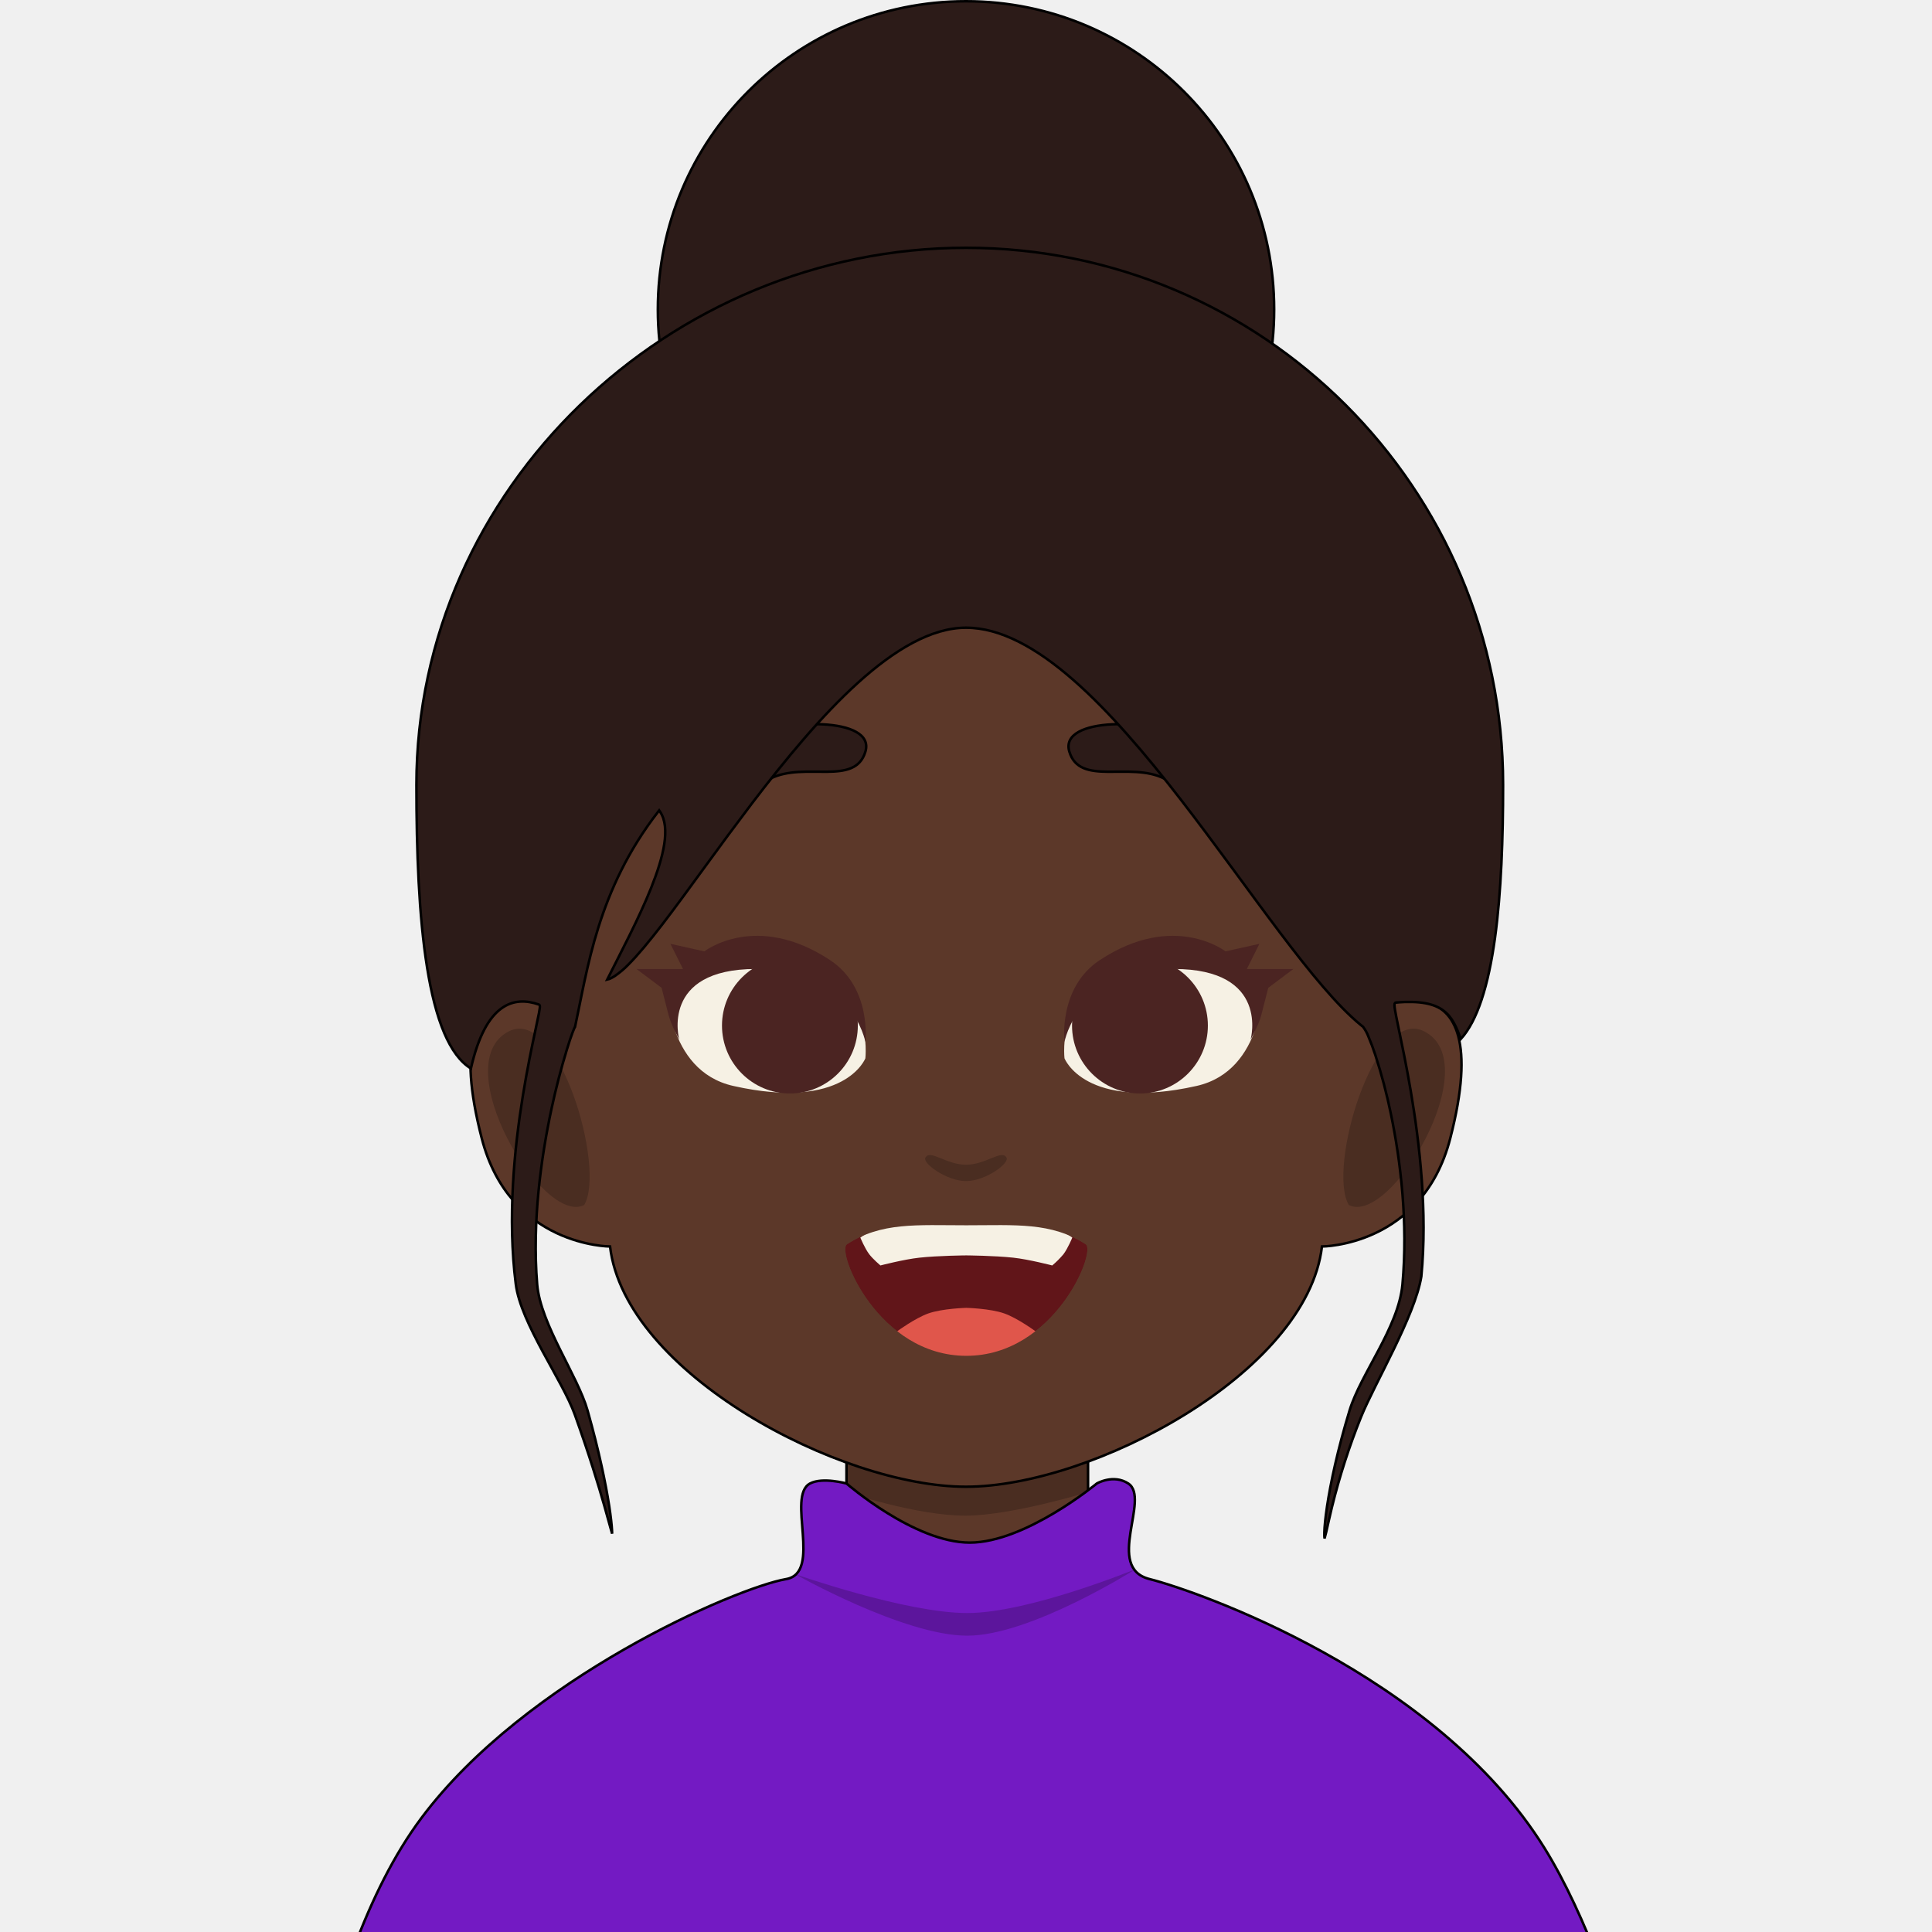
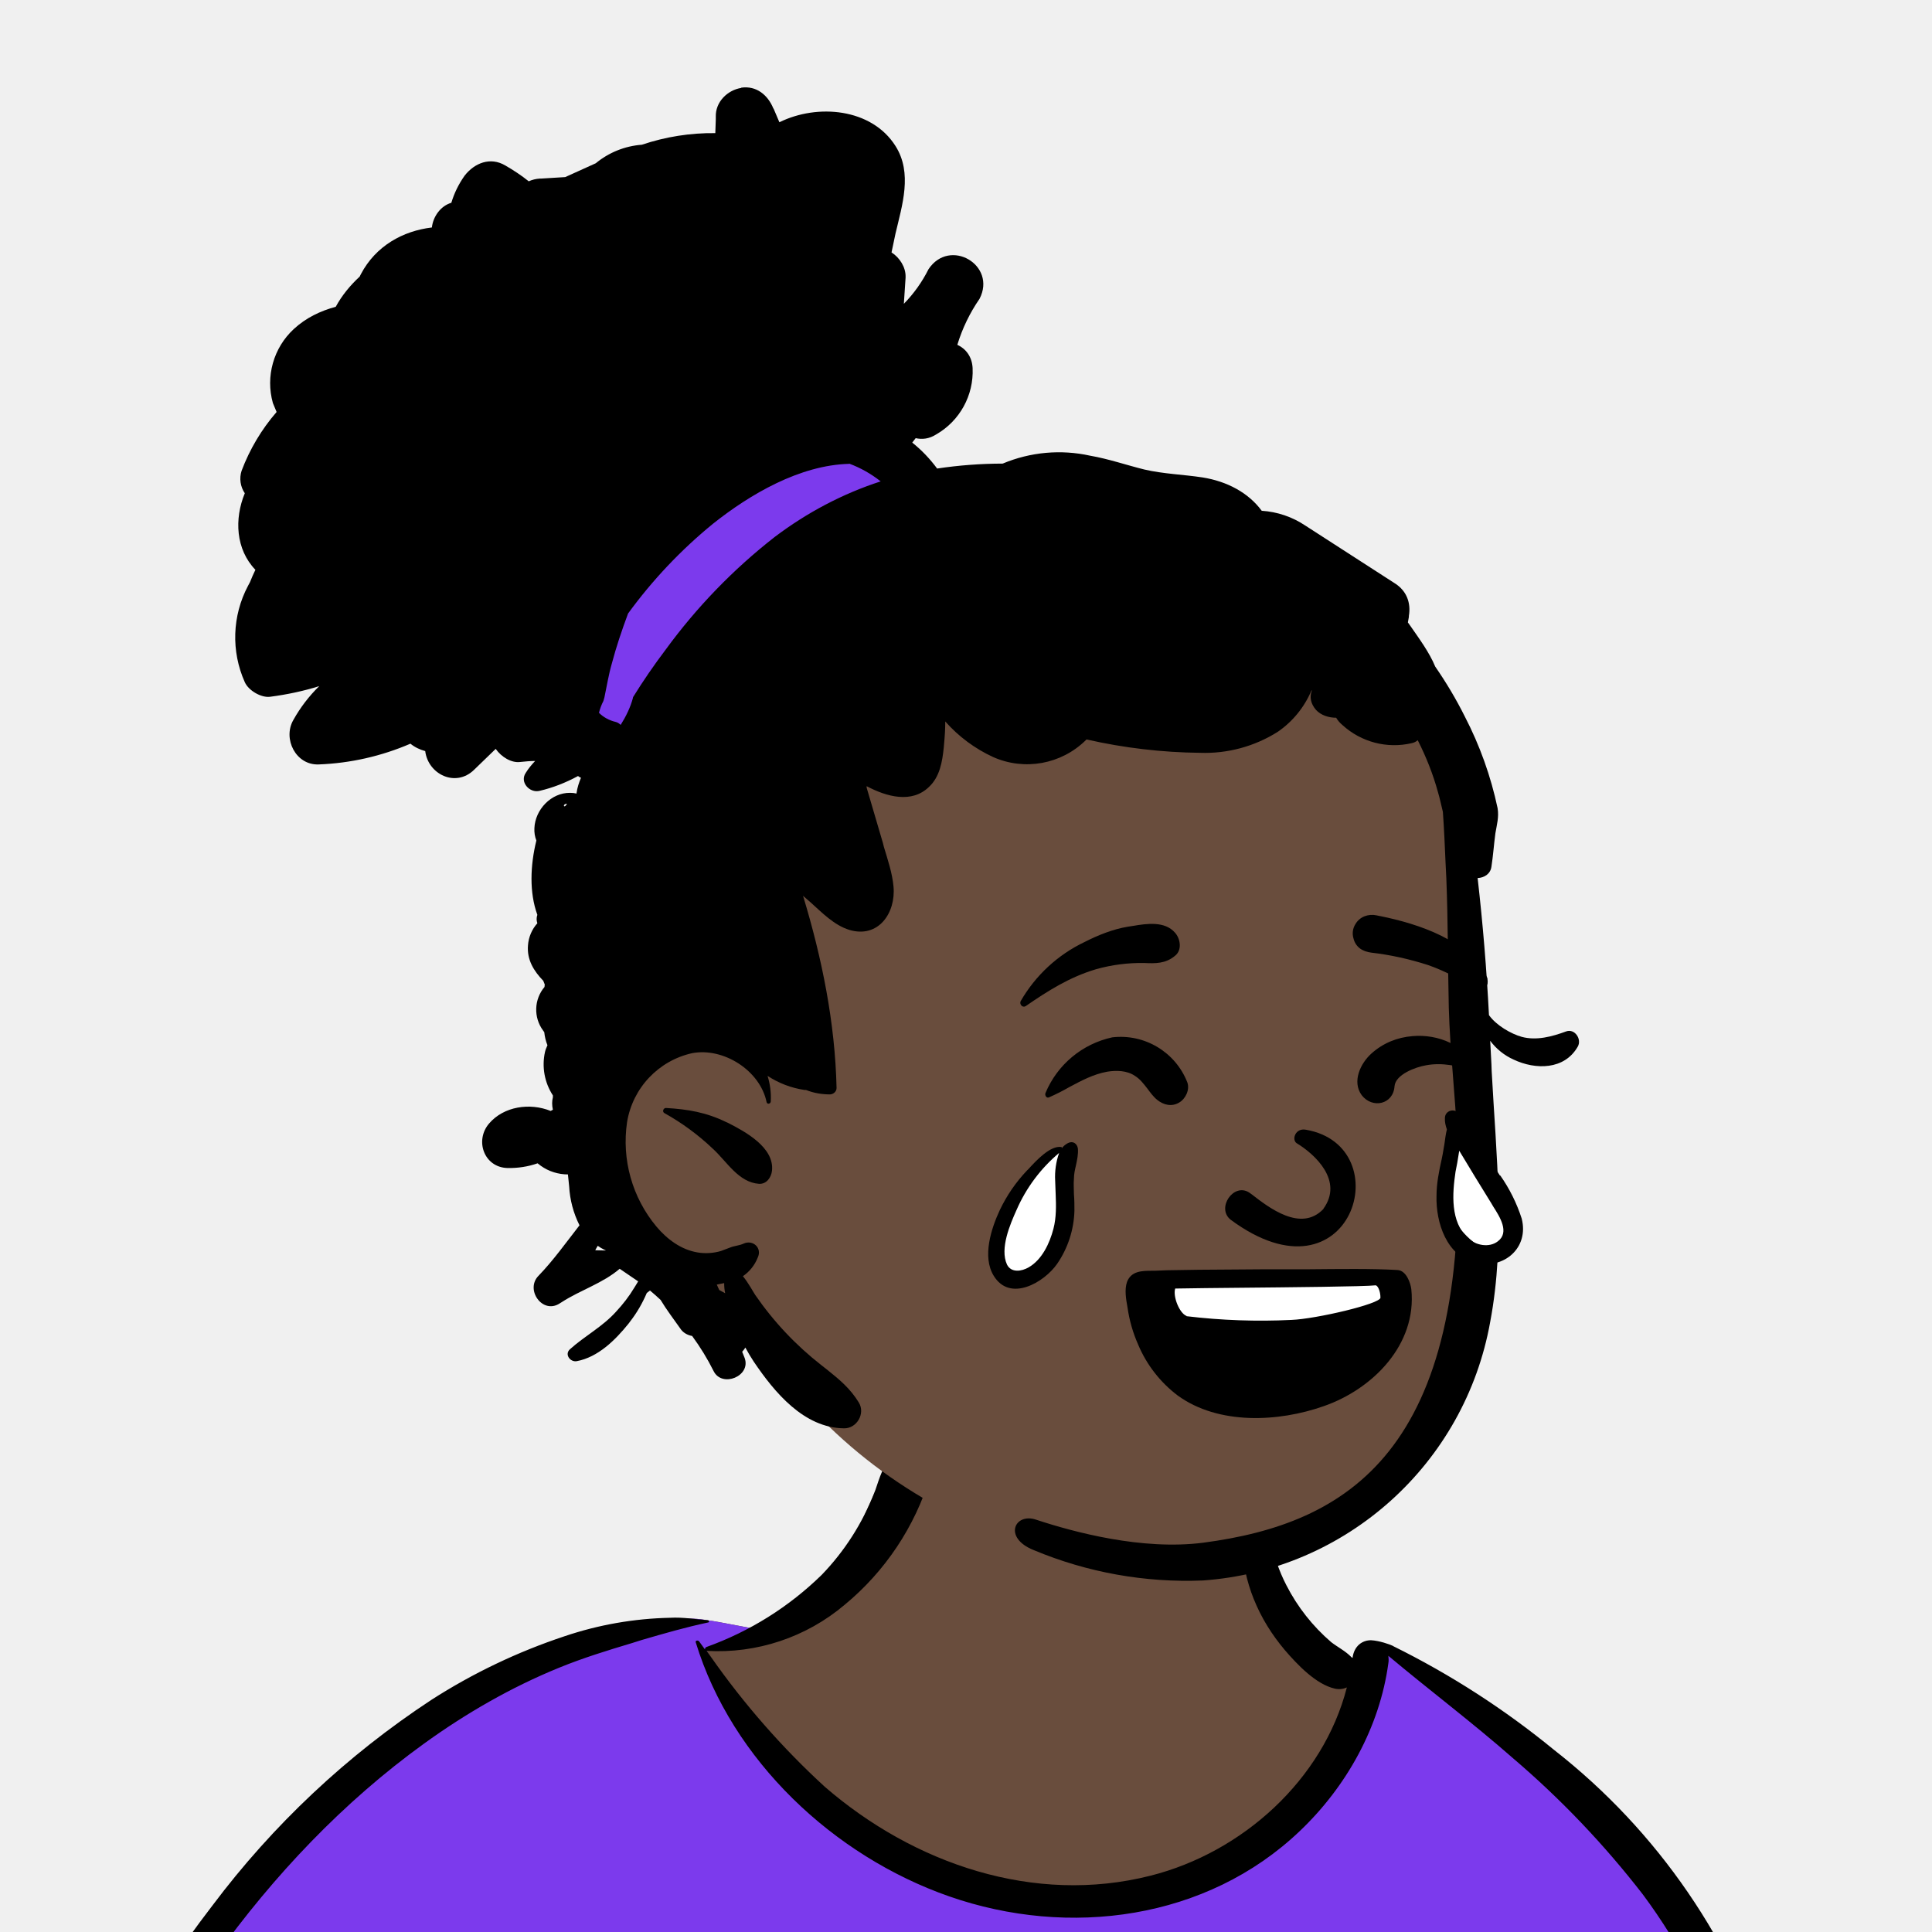
- <svg xmlns="http://www.w3.org/2000/svg" viewBox="0 0 768 768" fill="none" shape-rendering="auto">
+ <svg xmlns="http://www.w3.org/2000/svg" viewBox="0 0 704 704" fill="none" shape-rendering="auto">
  <mask id="viewboxMask">
-     <rect width="768" height="768" rx="0" ry="0" x="0" y="0" fill="#fff" />
+     <rect width="704" height="704" rx="0" ry="0" x="0" y="0" fill="#fff" />
  </mask>
  <g mask="url(#viewboxMask)">
-     <g transform="translate(0 10)" />
-     <path d="M432.5 556.5v69.45l.4.07c120.31 22.8 211.36 128.92 211.6 256.48h-520c.24-127.56 91.29-233.7 211.6-256.48l.4-.07V556.5z" fill="#5c3829" stroke="black" />
-     <path d="M336 556h97v37s-30.58 9.4-49 9.5c-19.59.1-48-9.5-48-9.5z" fill="black" fill-opacity="0.2" />
-     <path d="M191.5 452.5c-20-77.5 33.5-50 33.5-50C189.18 286.68 217 140 384 140s194.82 146.68 159 262.5c0 0 53.5-27.5 33.5 50-11.1 43-51 43-51 43C519.57 545.9 434 591 384 591s-135.57-45.1-141.5-95.5c0 0-39.9 0-51-43Z" fill="#5c3829" stroke="black" />
-     <path d="M202.22 410c19.81-10.14 38.7 54.5 30 69-16.5 8.5-55-56.21-30-69m363.96 0c-19.82-10.14-38.7 54.5-30 69 16.5 8.5 55-56.21 30-69M384 469.5c-7.81 0-18-7.5-16-9.5 2-3 8.19 3 16 3s14-6 16-3c1.81 2.17-8.19 9.5-16 9.5" fill="black" fill-opacity="0.2" />
-     <path d="M167.5 722.71c-43.73 58.54-52.5 169.5-52.5 169.5h553s-21.02-104.28-54-157.5c-43.09-69.52-139-102.5-157-107s.49-32.12-8.5-38c-5.88-3.85-12.5 0-12.5 0s-28.43 23.5-50.5 23.5c-22.06 0-49-23.5-49-23.5s-9.5-2.64-14.5 0c-9.5 5 5 35.5-9.5 38-19.79 3.41-103.5 39.43-145 95Z" fill="#731ac3" stroke="black" />
-     <path d="M384.5 641.21c-24.5 0-68.5-15.5-68.5-15.5s43.23 24.5 68.5 24.5 67-26.5 67-26.5-42.5 17.5-67 17.5" fill="black" fill-opacity="0.2" />
-     <mask id="mouthLaugh-a" style="mask-type:alpha" maskUnits="userSpaceOnUse" x="336" y="487" width="97" height="52">
-       <path d="M384.13 487.07c19.7 0 33.7-1.33 47.46 7.54 4.36 2.81-12.42 44.35-47.46 44.35s-51.81-41.54-47.45-44.35c13.75-8.87 27.75-7.54 47.45-7.54" fill="#611519" />
-     </mask>
-     <g mask="url(#mouthLaugh-a)">
-       <path d="M384.13 487.07c19.7 0 33.7-1.33 47.46 7.54 4.36 2.81-12.42 44.35-47.46 44.35s-51.81-41.54-47.45-44.35c13.75-8.87 27.75-7.54 47.45-7.54" fill="#611519" />
-       <path d="M384.13 485.3c.04 0 18.64 0 29.27 1.33 7 .87 12.86 5.32 12.86 5.32s-1.76 4.31-3.54 6.65a37 37 0 0 1-4.44 4.44s-9.37-2.44-15.52-3.1c-7.4-.8-18.6-.9-18.63-.9 0 0-11.22.09-18.62.9-6.14.66-15.5 3.09-15.53 3.1 0 0-2.95-2.5-4.43-4.44-1.79-2.34-3.55-6.64-3.55-6.65.02-.01 5.87-4.45 12.86-5.32 10.64-1.33 29.27-1.33 29.27-1.33" fill="#F6F1E4" />
-       <path d="M384.13 519.89c.03 0 9.48.24 15.08 2.22 5.27 1.85 12.42 7.1 12.42 7.1s-5.96 6.92-11.09 9.3c-5.85 2.73-16.38 2.23-16.4 2.22 0 0-10.56.52-16.42-2.21-5.12-2.39-11.07-9.3-11.09-9.32.02-.01 7.16-5.24 12.42-7.1 5.62-1.97 15.08-2.21 15.08-2.21" fill="#E0564B" />
+     <g transform="translate(0 28.16)">
+       <g transform="translate(35.2 35.2) scale(0.9)">
+         <g fill-rule="evenodd" clip-rule="evenodd">
+           <path d="M705.3 1074a2351.1 2351.1 0 0 1-15.6-101c-1-7.7-2.5-16.4 2.7-22 7.3-8 14-14.8 14.8-26.2.8-10.7-2.8-22.4-5-32.8a809.4 809.4 0 0 0-17.3-64.7c-6.6-21.7-13.9-43.2-21.3-64.6-6.9-20-13.5-40.3-22.5-59.5-17-36.5-46-63.5-81.6-81.6-9-4.5-27-20.5-36.3-24-8.5-3.4-8.5 6.3-16.9 2.6-6.7-2.9-13-6.7-16.7-13.2-4-7-14.3-16.9-15.9-25-3.3-17.4.3-32.2-12-45.3a90 90 0 0 0-41.1-23.8c-33.7-9.3-78.5-2.8-98.8 28.5-9.7 14.9-13 33-26.2 45.1-11.4 10.7-8.8 18-23.6 23.4-.9.3-23.6-4.5-24.4-4.2-16.2-3.5-31.7 6.2-46.5 11.8a325.4 325.4 0 0 0-63 32.3 399.2 399.2 0 0 0-102.3 98.5 482.5 482.5 0 0 0-76.4 161c-1.7 6.4-3.5 13-1.5 19.4 1.7 5.3 5.4 9.2 9.8 12.4 6 4.3 18 7 17.7 15.7-.1 6.6-2.4 13.5-3.5 20-1.3 7.7-2.3 15.5-3.4 23.2-4.8 35.4-8.6 71-10.3 106.6a920 920 0 0 0-.5 106c.1 2.3.8 4.5 2 6.2-1 .4-1.2 2.4.1 2.7l2.7.5a12 12 0 0 0 7 2.4l5.5.2c19.3 4 38.6 7.9 58.1 10.8 23.8 3.5 47.6 6.3 71.5 8.7 49.2 4.8 98 3.2 147.1.6a1877 1877 0 0 1 147.4-2c49.2 1.4 98.4 3.5 147.6 4.4 55 1 110-.5 164.8-5 7.5-.5 12.2-6.5 10.7-14-8.9-44.7-19-89.1-27-134Z" fill="#694d3d" />
+           <path d="m201 597.5 1.2-.4c14.5-5.7 29.6-14.8 45.4-11.4.5-.2 10.8 1.9 17.9 3.2l-6.7 7L247 598c40.7 67.1 88.8 100.7 144.3 100.7 55.5 0 97.7-33.6 126.4-100.7l4-1c.4 0 1 .2 1.5.4 9.3 3.6 27.4 19.6 36.3 24.1 35.6 18 64.5 45 81.6 81.6 8.7 18.6 15.2 38 21.8 57.5l.7 2c7.4 21.4 14.7 43 21.3 64.6 6.3 20.4 12 41 16.6 61.8l.7 2.9c2.2 10.4 5.8 22 5 32.8a29 29 0 0 1-3 10.7l-80.4 29 38.4 261.3c-35.1 1.5-70.3 2-105.5 1.3-49.2-.9-98.4-3-147.6-4.3-47.7-1.2-95.3-.7-143 1.7l-12 .6a946.3 946.3 0 0 1-139.5-1l-3.1-.3v-38.3l16.3-212.9-83-15.6-81.3-39.5a21.7 21.7 0 0 1-5.6-8.8c-1.9-6-.5-12 1-18l.5-1.3a492.8 492.8 0 0 1 76.4-161A399.3 399.3 0 0 1 138 629.7c19.8-13 40.9-23.9 63-32.3Z" fill="#7c3aed" />
+           <path d="M232.2 584.6c5.1-.3 10.3.6 15.4 1 .4.1.6.8 0 .9-9 1.9-18 4.5-26.9 7.1l-3.8 1.2c-10 3-19.8 6-29.6 10-19.4 7.9-37.8 18.5-54.8 30.8C67.2 682.8 20 754.3-9.9 828.3a526 526 0 0 0-24.3 77c-.4 1.6-2 5.4-1 7 .7 1.3 3.6 2.1 5 2.9l4.5 2.3 25.2 12.9 2.3 1.1c38 18.6 78.4 34.4 121 35.5l.4-3.7a342 342 0 0 1 9.9-60c.3-1 1.6-.6 1.7.3 3 23.1 2 46.4 1 69.7-1.8 41-4.3 82.2-6.5 123.3-1.2 20.6-2.6 41-3.9 61.7-1.3 20.5-1.7 41.6-4.7 62-.6 4.6-6 7-10 6.6-4.4-.5-7.9-4.5-8-9 0-11.9 1.5-24 2.4-35.8l2.5-33.8c3.1-41.1 6.8-82.2 10.2-123.3a4771 4771 0 0 1 3.8-43.7C76.4 979.8 34.2 963-6.1 943.5c-.6 13.2-2 26.5-3.4 39.6-3.8 36.8-7.1 73.6-9.6 110.5a2254.2 2254.2 0 0 0-4.2 92.7l-.2 7c0 4.4-.5 8.5-4.3 11.7-3.7 3.3-8.9 3.5-12.6 0-5-4.6-4.2-10.9-4-17.1a1675.6 1675.6 0 0 1 1.8-47.2 1321 1321 0 0 1 10.5-109.5l2-14c3.5-26 7.5-52.7 15.5-77.9-3.1-1.5-6.2-3-9.3-4.7-5.5-2.7-11.2-5.4-16.6-8.4-4.2-2.5-7.9-5.8-9-10.8-1.4-5.5.6-11.5 2-16.9v-.4a502 502 0 0 1 26.6-80 523.2 523.2 0 0 1 67.8-117 353.8 353.8 0 0 1 88.7-83.3 239 239 0 0 1 53.8-25.7 142.6 142.6 0 0 1 42.8-7.5Zm90.1-66c6-6.5 18.1.2 15.2 8.8a108.2 108.2 0 0 1-34.7 52A79.4 79.4 0 0 1 247 598l1.7 2.4a321.1 321.1 0 0 0 46.1 52.6c36 31.2 84.8 48 132 36 37.1-9.4 69.8-38.8 79.4-76.2-1.3.6-3 .9-4.8.5-7.7-1.7-15.3-9.8-20.3-15.6-5.3-6.3-9.5-13-12.6-20.7-5.6-14-7.4-32.1.3-45.7 1-1.7 3-.7 3.3 1l.3 2.5c1.5 12.7 3.3 25 9.3 36.6a76 76 0 0 0 18.2 23.1c2.6 2 5.8 3.6 8.1 6l.5.4c.6-5 4.1-7.3 7.6-7.2 3.3.2 7.3 1.6 8.8 2.3l.1.1a341 341 0 0 1 65.1 42 259 259 0 0 1 88.4 129c7.5 25.3 11.8 51.4 16.3 77.4l2.8 16c4.2 23.9 8.9 48.4 18.4 70.7 2.5 5.7.6 11.1-5.5 13.4A1493 1493 0 0 1 688 953c3.7 16 6 32.5 8.7 48.5 6 34.1 13.2 68 19.4 102 3.2 17.5 6.1 35 9.3 52.3l4.7 25.2 2.4 13.6.1.7c.5 2.4 1 4.9.4 7.3-.8 2.7-2.9 4.6-4.8 6.6-1.6 1.6-3.8 1.6-5.7.7l-.7-.3c-3.4-1.6-6-3.2-7.3-7-.7-2.5-1-5.2-1.5-7.7a3535.6 3535.6 0 0 1-7.8-43.6l-1.6-9.1c-5.2-31.4-10.2-62.9-12.8-94.5-1-14-2.3-28.1-3.5-42.2l-.9-10.5c-1.1-13.3-2.5-27-2.7-40.5l-4.5 1.6L657 964c-5.5 2-12.5 6-18.4 5.2-2.9-.3-5-1.2-6.8-2.9 2 28.8 4.8 57.4 8.5 86a1965.7 1965.7 0 0 0 22 135c.6 3.2 1.4 6.4 1.9 9.6.5 3.7-.5 5.9-2.5 9-1.7 2.4-5 3.7-7.8 2-3.6-2.3-5.5-4.3-6.5-8.4-1-3.7-1.6-7.6-2.3-11.4a1654.2 1654.2 0 0 1-11.4-65.2c-7.8-52-12.7-104.4-15.2-156.8a1388 1388 0 0 1-1.4-77.8c0-13.3.5-26.6 1.4-39.9 1-13.4 3-26.5 4.8-39.8 0-.5.7-.5.7 0 .8 14.9 2.1 29.8 2.8 44.7.6 14.3.9 28.5 1.4 42.8.6 18.7 1.5 37.5 2.7 56.2a9.6 9.6 0 0 1 8.5-3.1c4.7-1 9.7-3.4 14.1-5l16.8-5.5 26.4-8.7a679 679 0 0 1-18-80.8l-2-12.3c-4-24.2-8.5-48.5-15.8-72a229.8 229.8 0 0 0-34.8-68.2 370.2 370.2 0 0 0-52.7-55.3C557 627 539.7 614 523 600c.1.9.2 2 0 3-3.5 25.9-17 50-35.8 67.9-37.7 36-93.6 43.4-142 26.5-46.7-16.3-88-55-102.6-102.8-.3-.8.8-1 1.3-.5l2.4 3.3c0-.4.2-.9.7-1a129 129 0 0 0 46.6-29.2 100.2 100.2 0 0 0 21.3-33.3l.4-1c1.7-5 3.2-10.2 7-14.2Z" fill="#000" />
+         </g>
+         <g transform="matrix(.99789 0 0 1 156 62)">
+           <g fill-rule="evenodd" clip-rule="evenodd">
+             <path d="M397.5 243.8c-2.4-30.8 1.3-63-10.5-92.2-20.7-48.5-78.7-64.7-123.6-83.1-18-5.4-78.6-6.1-99.6-13.1-47.7-16-59.1-35-97-4.6a41.2 41.2 0 0 0-13.4 18.5h.2c-.9 3.2 0 6.4 1.9 8.9a61.8 61.8 0 0 0-14.9 64.3c27.5 58.2 26.2 89.7 17.4 152.2-11.6 58.4 14.8 79.8 58.7 111.5-1.8 3.5-2.2 8 .1 11.1 50.7 71.2 146.2 105.2 228 69 33.3-14.7 48.1-50 56.6-82a228.4 228.4 0 0 0 4.9-109.8c-3.3-16.9-7.5-33.6-8.8-50.7Z" fill="#694d3d" />
+             <path d="m34.6 156.5 30.1 20.1L172.6 63l-36-28.2s-65 48-77.8 60.8c-12.8 12.7-24.2 61-24.2 61Z" fill="#7c3aed" />
+             <path d="M105.2-96.9c6.2-.9 10.8 3 13 8.3l.2.3 2.3 5.4c15.4-7.6 37.4-5.7 47.1 9.6 7 11 2.7 24 0 35.5l-1.6 7.6c3.3 2.1 5.8 6 5.7 9.9v.3l-.7 10.6a55.2 55.2 0 0 0 10-14c8.6-12.9 27.8-1.7 20.7 12a67 67 0 0 0-9 18.6c3.3 1.5 6 4.7 6.2 9.5a29.4 29.4 0 0 1-14.8 26.8c-2.8 1.8-5.7 2.1-8.3 1.5l-1.4 1.8c3.8 3 7.2 6.6 10.1 10.5a182 182 0 0 1 26.6-2 59 59 0 0 1 35.5-3.2c7.5 1.3 14.7 3.8 22 5.6 7.8 1.8 15.7 2 23.6 3.2 10 1.6 18.6 6.2 24 13.5a36 36 0 0 1 17.7 6l36.5 23.5c4.6 3 6.4 7.8 5.5 13.1v.4l-.4 2.2 1 1.4c3.6 5.2 7.7 10.7 10.1 16.5 4.5 6.5 8.5 13.2 12 20.2a146.5 146.5 0 0 1 13.3 37.1c.6 3.7-.3 6.6-.9 10.2-.6 4.5-.9 9-1.6 13.5-.4 3-3 4.5-5.6 4.6a889.4 889.4 0 0 1 4.6 55.5c3 4.2 9 7.6 13.3 8.8 6 1.6 12.3-.1 18-2.2 3.5-1.3 6.5 3.2 4.7 6.2-5.4 9.4-17.1 9.4-26 5.2-3.8-1.7-7-4.3-9.5-7.6l.5 9.5.1 2.8c1.8 33.6 5.7 68.3-.6 101.5a127.5 127.5 0 0 1-116.6 104.7 161 161 0 0 1-68.6-12.3c-12.6-5-7.7-15.3 1-12.3 15.2 5 43 12.5 67.8 9.3 58.5-7.7 108.2-37 103-163-.7-17.8-2.9-35.7-3.4-53.6-.4-17.4-.3-35-1-52.4l-.3-6c-.3-6.9-.6-13.9-1.1-20.9-.7-2.7-1.2-5.4-2-8-2-7.3-4.8-14.3-8.2-21-.7.6-1.5 1-2.5 1.2a31.2 31.2 0 0 1-28-7.3c-1.2-1-2-2-2.6-3-3 0-6.2-1-8.2-3.2-2.2-2.6-2.6-5.2-1.7-7.7v-.2h-.1a38.5 38.5 0 0 1-13.7 16.8 55.5 55.5 0 0 1-31.5 8.5 218.2 218.2 0 0 1-46-5.4c-.2 0-.3.2-.4.3a34 34 0 0 1-37.6 6.8 58.5 58.5 0 0 1-19.4-14.4c0 3-.2 6.2-.5 9.3l-.1 1.2c-.6 5.8-1.6 11.9-6 16-7 6.8-17.2 4-25.3-.3v.6l6.6 22.4.4 1.6c1.6 5.3 3.4 10.6 3.9 16 1 10.7-6.1 21.1-17.9 17.6-6.2-1.9-11.1-7-15.8-11.2l-3-2.6c7.7 25.3 13 51.4 13.6 77.8 0 1.4-1.2 2.5-2.6 2.6-3.2 0-6.6-.5-9.8-1.8h-.6a37.2 37.2 0 0 1-15-5.7c1 3.2 1.5 6.7 1.3 10.4-.1 1-1.5 1.2-1.7.2-2.6-12.7-17.4-22.2-30.2-19.8a34.3 34.3 0 0 0-26.4 27.9 53.7 53.7 0 0 0 11.9 42.3c4.3 5.1 10 9.4 16.8 10.5 3.1.5 6.3.3 9.4-.6l3.7-1.4c1.7-.7 3.8-.8 5.5-1.6 3.8-1.7 7.6 1.8 5.7 5.7a16.4 16.4 0 0 1-6 7.5c2.3 2.8 4.3 6.6 5 7.6a128.7 128.7 0 0 0 26.8 28.4l2.3 1.8c5 4 9.4 7.6 12.9 13.3 2.8 4.5-.8 10.6-6 10.5-16.3-.2-28.2-14.6-36.6-27a69.7 69.7 0 0 1-3.4-5.7 12 12 0 0 1-1.3 1.7l1 2.5c2.7 7.4-9.2 12.2-12.6 5.3-2.5-5-5.4-9.7-8.7-14.2-1.9-.3-3.8-1.4-4.8-3-2.6-3.7-5.6-7.6-8-11.6a102 102 0 0 0-4.3-3.8l-1.3 1c-1.8 4.2-4 8-6.8 11.6l-.6.8c-5.4 6.7-12.4 13.6-21 15.2-2.6.5-5.1-2.7-2.8-4.8 6-5.4 13.2-9.1 18.7-15.2 2.8-3 5.3-6.2 7.4-9.7l.5-.8 1.1-1.8-7.5-5.1c-6.9 5.9-15.9 8.6-23.5 13.5l-.8.5c-7 4.6-14.2-5.6-8.6-11.2 6-6.2 11.2-13.5 16.6-20.4a40 40 0 0 1-4.2-15.8l-.5-4.8c-3.9 0-7.8-1.2-11-3.5l-1.3-1c-4 1.4-8.2 2-12.3 1.9-9.4-.3-13.3-11.1-7.4-18 6-7 16.6-8.5 25-5.1l.9-.5c-.4-1.8-.4-3.5 0-5v-.8a23 23 0 0 1-3.2-17.6c.2-.9.6-1.8 1-2.7-.7-1.7-1.1-3.5-1.3-5.3l-.5-.7a14.2 14.2 0 0 1 .6-17.6l.1-1-.6-1.5c-3.9-4-6.7-8.6-6.2-14.4a15 15 0 0 1 3.8-8.9 5 5 0 0 1 0-3.4c-3.3-9-2.9-20-.4-30.1-.6-1.5-.9-3.2-.8-5 .3-7.5 6.8-14.4 14.5-14.3 1 0 1.8.1 2.6.3v-.2c.3-2.2 1-4.3 1.8-6.2a4 4 0 0 1-1.2-.7c-5 2.7-10.1 4.7-15.6 6-4 1-8.2-3.5-5.6-7.3 1.1-1.8 2.4-3.3 3.8-4.8-2 0-4 .2-6 .4-3.6.5-7.7-2-10-5.3l-8.8 8.5c-7.4 7.2-18.6 1.9-19.8-7.6-2.2-.6-4.3-1.6-6-3a104 104 0 0 1-37.2 8.4c-9.3.4-14.7-10.4-10.3-18A60 60 0 0 1-66 145.4c-6.4 2-13 3.4-19.9 4.3-3.6.5-8.8-2.5-10.3-5.9a44.4 44.4 0 0 1 1.3-39l.8-1.5a75 75 0 0 1 2.2-5c-8-8.3-8.6-20.6-4.3-31a10.4 10.4 0 0 1-1.3-9.1 78.7 78.7 0 0 1 14.2-23.8l-1.5-3.6a29.8 29.8 0 0 1 8.5-30c5-4.6 10.8-7.3 17-9 2.5-4.6 5.9-8.7 9.7-12.2l.5-1c6-11.4 17-17.5 28.8-18.9.5-4.4 3.5-8.7 7.9-10 1.2-4 3-7.6 5.4-11C-3-66.4 3.4-69 9.5-65.4c3.3 1.9 6.5 4 9.5 6.4a13 13 0 0 1 4.5-1.1h.5l9.8-.6 12.4-5.6a33.2 33.2 0 0 1 18.7-7.5 89.9 89.9 0 0 1 29.8-4.7l.2-5.6v-1c-.2-6 4.7-10.8 10.3-11.7Zm-6.9 484-3 .6 1 2.2 2.4 1.3c-.3-1.4-.4-2.7-.4-4ZM47 372l-.7 1.2-.3.6 4.2.1v-.1l-.5-.2c-1-.5-1.9-1-2.7-1.6Zm27.7-55.8c8.9.5 16.4 1.8 24.4 5.7l.7.3c7.1 3.6 18.9 10 17.9 19.4-.3 2.7-2.2 5.5-5.3 5.3-8.3-.6-13-9-18.7-14.2a96.6 96.6 0 0 0-19.6-14.4c-1-.5-.6-2 .5-2.1h.1Zm-40-123.2c-2.2 0-1.5 2.1-.4.4 0-.2.2-.3.3-.4ZM149 55.4c-20 .5-40.2 12.3-55.3 24.3A196 196 0 0 0 59.3 116c-2.5 6.7-4.8 13.5-6.6 20.3-1.3 4.5-2 9-3 13.7l-.4 1.4a22 22 0 0 0-1.8 4.8c1.8 1.8 4.2 3.1 6.8 3.7.8.2 1.5.7 2 1.2 2.2-3.5 4-7.2 5-11v-.2c4.1-6.6 8.5-13 13.2-19.2A230 230 0 0 1 118.8 85c13-9.8 27.5-17.5 43-22.5a47 47 0 0 0-12.8-7.2Z" fill="#000" />
+           </g>
+         </g>
+         <g transform="translate(315 248)">
+           <path fill-rule="evenodd" clip-rule="evenodd" d="M55.6 167.6c3.5-7.8 19.1-20 19.1-20s4.8 27 1.1 35.3c-3 6.8-14 19.2-22 15.7s-4-18 1.8-31ZM250.2 160.5c-2.8-6.6-15.7-17-15.7-17s-3.9 22.9-.9 30c2.5 5.7 11.5 16.2 18.1 13.2 6.6-3 3.2-15.3-1.5-26.2ZM117 199.2h87.8l5.2 14.5s-65.5 15.3-88.5 5.5l-4.5-20Z" fill="#fff" />
+           <g fill="#000">
+             <path d="M181.7 171c8.2-11.3-3.3-22-10.9-26.6-2-1.5-.4-6.2 3.8-5.4 38.4 6.6 18.5 72.7-30.5 36.4-5.8-4.7 1.2-15 7.5-11l1 .7c7.1 5.5 20 15.5 29.1 6ZM104.5 56.5l-2 .3c-6 1-12 3.4-17.5 6.2a59.3 59.3 0 0 0-25.9 24c-.5 1.2.7 2.7 2 2 9-6.2 17.8-11.8 28.6-15a67.7 67.7 0 0 1 19.5-2.5c4.4.2 8.6.3 12.4-2.9 3-2.3 2.2-7 0-9.4-4.1-4.7-11.3-3.7-17.1-2.7ZM204.6 52.5l-1.4-.3a8.5 8.5 0 0 0-4.9.4 7.4 7.4 0 0 0-3.6 3.1 7 7 0 0 0-.8 5.9 7 7 0 0 0 2.6 4c1.2.9 2.9 1.5 4.6 1.7 7.8.9 15.4 2.6 22.9 5 3.5 1.2 6.8 2.7 10 4.3L237 78a45 45 0 0 0 9.4 3.6c.9-.3 1.1-.6 1.3-.8v-.1l.1-.1c.3-.3.6-.8.3-3-7.4-15.3-27.7-21.9-43.4-25.1ZM123.3 128c-3 1.8-6.3 1-8.9-1.1-1.6-1.3-2.8-3-4-4.6-1.5-1.9-2.9-3.8-5-5.1-3.2-2.2-7.5-2.3-11.2-1.7-5.6 1-10.4 3.6-15.3 6.2a86 86 0 0 1-8.3 4.2c-1.1.5-1.8-1-1.4-1.8a38 38 0 0 1 27-22.5 29 29 0 0 1 30.4 18.2c1.1 3-.7 6.7-3.3 8.2ZM242.6 115.4c.2 0 .5-.2.4-.5-3.2-10.3-15.1-14.7-25.2-13.8-6.2.5-11.9 2.8-16.6 7-4.5 4-8 11.4-4 16.9 4.3 5.6 12.8 3.8 13.3-3.6.4-4.8 8.6-7.8 12.8-8.5 6.5-1.2 13.2.2 19.3 2.5Z" />
+             <path fill-rule="evenodd" clip-rule="evenodd" d="M176.1 195.5c11.6-.1 25.6-.3 35.6.3 3.6.2 5.3 5.3 5.6 7.8 2.3 22.4-15.6 40.4-35.4 47.3-18.4 6.5-42.7 7.7-59.2-4.3a50.2 50.2 0 0 1-16-20.6 56.8 56.8 0 0 1-4.3-15c-.6-3.3-1.3-7.3-.2-10.4 1.7-4.4 6-4.5 10.1-4.5h1l5-.2 12.8-.2 27.7-.2H176Zm-49.8 19a253 253 0 0 0 42.5 1.5c10-.4 36-6.5 36-9 0-2.7-1.1-5-2-5-4 .5-34.7.8-56.4 1a3011.2 3011.2 0 0 0-24.7.3c-1 3.2 1.7 10 4.6 11.1ZM82.3 146.6c-.3-2-2-3.2-4-2.2a7.5 7.5 0 0 0-2.6 2.2l.1-.2c0-.2 0-.4-.2-.4-4.4-.7-10.1 5.4-13.2 8.8l-.7.7a61.8 61.8 0 0 0-11 16c-3.5 7.5-7.2 18.9-2.5 26.6 6.6 10.9 20.5 2.7 25.7-4.8a39.9 39.9 0 0 0 7-21.5c0-2.2 0-4.4-.2-6.7 0-2-.2-4.2 0-6.3 0-1.8.4-3.6.8-5.3.5-2.3 1-4.6.8-6.9Zm-9.9 32.5c-1.5 5.8-4.6 12.5-10 15.6-2.9 1.7-7.1 2.3-8.8-1.1-3-6.5 1.3-16.4 3.9-22.2a63 63 0 0 1 17.2-23 29 29 0 0 0-1.6 11.2l.2 5.4c.2 4.7.3 9.5-.9 14.1ZM253.3 157.5A65.2 65.2 0 0 1 262 175c3 11.9-7.2 20.5-18.5 18-11.9-2.7-16.3-16.4-16-27.2 0-5 1-10 2.1-14.9l.4-2 .7-4.1c.3-2 .5-4 1-5.9-.5-1.5-.9-3-.8-4.6 0-2.5 2.6-3.8 4.7-2.7 3 1.5 4.7 4.3 6.3 7.2l1 1.8 3.6 6 3.5 6 3.2 5Zm-13 25.5c3.1 2.8 8.5 3.9 12 1.2 4.9-3.6.8-10-1.9-14.2l-.7-1.2a1574 1574 0 0 1-13-21.3l-.8 4.9-.7 3.6c-1.3 8.8-2.2 20.3 5.1 27Z" />
+           </g>
+         </g>
+         <g transform="translate(279 400)" />
+         <g transform="translate(179 343)" />
+         <g transform="translate(203 303)" />
+       </g>
    </g>
-     <path d="M318.5 380.68c29 10 25.5 40 25.5 40s-8 21-52.5 11c-27.15-6.1-26.5-41-26.5-41s24.5-20 53.5-10" fill="#F6F1E4" />
-     <circle cx="314" cy="407.677" r="27" fill="#4B2422" />
-     <path d="m266.5 375.18 13.5 3s20.5-16 50 3.5c16.64 11 14 32.5 14 32.5s-5.25-29-43.5-29-30.5 28-30.5 28-3.18-5.55-4.25-9.75L263 392.68l-10-7.5h18.5z" fill="#4B2422" />
-     <path d="M448.65 380.68c-29 10-25.5 40-25.5 40s8 21 52.5 11c27.16-6.1 26.5-41 26.5-41s-24.5-20-53.5-10" fill="#F6F1E4" />
-     <circle cx="27" cy="27" r="27" transform="matrix(-1 0 0 1 480.15 380.68)" fill="#4B2422" />
-     <path d="m500.65 375.18-13.5 3s-20.5-16-50 3.5c-16.64 11-14 32.5-14 32.5s5.25-29 43.5-29 30.5 28 30.5 28 3.18-5.55 4.25-9.75l2.75-10.75 10-7.5h-18.5z" fill="#4B2422" />
-     <g fill="#2c1b18">
-       <path d="M306.31 309.47c13.66-6.82 33.57 3.22 37.71-10.7 4.15-13.94-33.5-13.42-48.54-4.65-12.92 7.53-27.43 28.7-24.22 29.66 3.22.95 21.82-7.7 35.05-14.3m156.46 0c-13.66-6.83-33.56 3.21-37.7-10.7-4.15-13.95 33.49-13.43 48.53-4.66 12.92 7.53 27.44 28.7 24.22 29.66-3.2.95-21.82-7.7-35.05-14.3" />
-       <path d="M306.31 309.47c13.66-6.82 33.57 3.22 37.71-10.7 4.15-13.94-33.5-13.42-48.54-4.65-12.92 7.53-27.43 28.7-24.22 29.66 3.22.95 21.82-7.7 35.05-14.3Zm156.46 0c-13.66-6.82-33.56 3.22-37.7-10.7-4.15-13.94 33.49-13.42 48.53-4.65 12.92 7.53 27.44 28.7 24.22 29.66-3.2.95-21.82-7.7-35.05-14.3Z" stroke="black" />
-     </g>
-     <circle cx="384" cy="123" r="122.5" fill="#2c1b18" stroke="black" />
-     <path d="M384 98.5c117.91 0 213.5 95.59 213.5 213.5 0 20.92-.7 42.62-3.24 60.97-1.27 9.17-3 17.5-5.32 24.46-2.2 6.6-4.92 11.94-8.27 15.63-1.67-4.7-3.34-8.68-6.84-11.31-3.7-2.78-9.32-4-18.83-3.25a.6.6 0 0 0-.43.16 1 1 0 0 0-.2.33q-.06.28-.05.62.02.68.23 1.93c.27 1.64.77 4.07 1.4 7.13 1.28 6.14 3.12 14.87 4.88 25.23 3.5 20.7 6.66 47.86 4.17 73.54-1.3 7.94-5.96 18.6-10.98 28.96-5 10.34-10.37 20.37-13 26.91a265 265 0 0 0-11.58 35.9c-1 4.18-1.7 7.4-2.2 9.6q-.38 1.65-.65 2.52l-.07.2q-.11-.79-.07-2.34c.06-2.32.39-5.84 1.07-10.38 1.36-9.09 4.13-22.25 8.96-38.16 2.2-7.23 7.02-15.42 11.55-24.02 4.5-8.54 8.7-17.48 9.47-26.06 2.2-24.48-.68-48.9-4.6-67.77a215 215 0 0 0-6.2-23.47 90 90 0 0 0-2.75-7.32 16 16 0 0 0-2.08-3.8l-.03-.04-.03-.02-.9-.72c-9.26-7.58-20.1-20.83-32.02-36.6-12.27-16.23-25.7-35.14-39.58-53.08-13.91-17.94-28.35-34.98-42.73-47.53s-28.78-20.7-42.58-20.7c-13.82 0-28.5 8.82-42.98 21.91-14.5 13.1-28.9 30.58-42.21 48.05a1546 1546 0 0 0-19.02 25.67c-5.98 8.2-11.56 15.86-16.61 22.43-5.06 6.57-9.58 12.04-13.44 15.9a35 35 0 0 1-5.25 4.44q-1.75 1.17-3.12 1.48c5.45-10.86 12.59-24.26 17.47-36.46 2.5-6.27 4.43-12.25 5.22-17.43.78-5.16.46-9.63-1.64-12.79l-.39-.58-.42.55c-24.14 31.12-28.06 62.6-33.03 85.54l-.1.13q-.1.18-.23.47-.28.6-.7 1.74c-.57 1.52-1.33 3.75-2.2 6.6a282 282 0 0 0-6.1 23.52c-4.16 19.38-7.75 45.03-5.72 69.85.65 7.96 4.72 17.07 9.06 25.87 4.37 8.84 9 17.35 10.96 24.23 4.61 16.27 7.24 29.17 8.6 37.91.67 4.37 1.02 7.7 1.14 9.88q.04.7.04 1.22l-.48-1.67c-.6-2.1-1.43-5.24-2.6-9.33-2.33-8.19-6-20.3-11.75-36.32-2.5-6.94-7.9-16.05-12.89-25.3-5-9.32-9.6-18.8-10.58-26.6-3.35-26.28-.6-53.78 2.8-74.78 1.7-10.5 3.55-19.38 4.9-25.66.67-3.14 1.21-5.64 1.54-7.37q.25-1.3.32-2.04.05-.37.02-.63 0-.13-.06-.29a.6.6 0 0 0-.36-.35c-4.82-1.69-10.16-1.96-15.04 1.68-4.77 3.55-9 10.76-11.96 23.74-4.26-2.6-7.75-7.43-10.6-14.1-2.96-6.95-5.18-15.83-6.82-26.06-3.28-20.46-4.24-46.22-4.24-72.57 0-117.9 100.57-213.5 218.5-213.5Z" fill="#2c1b18" stroke="black" />
  </g>
</svg>
